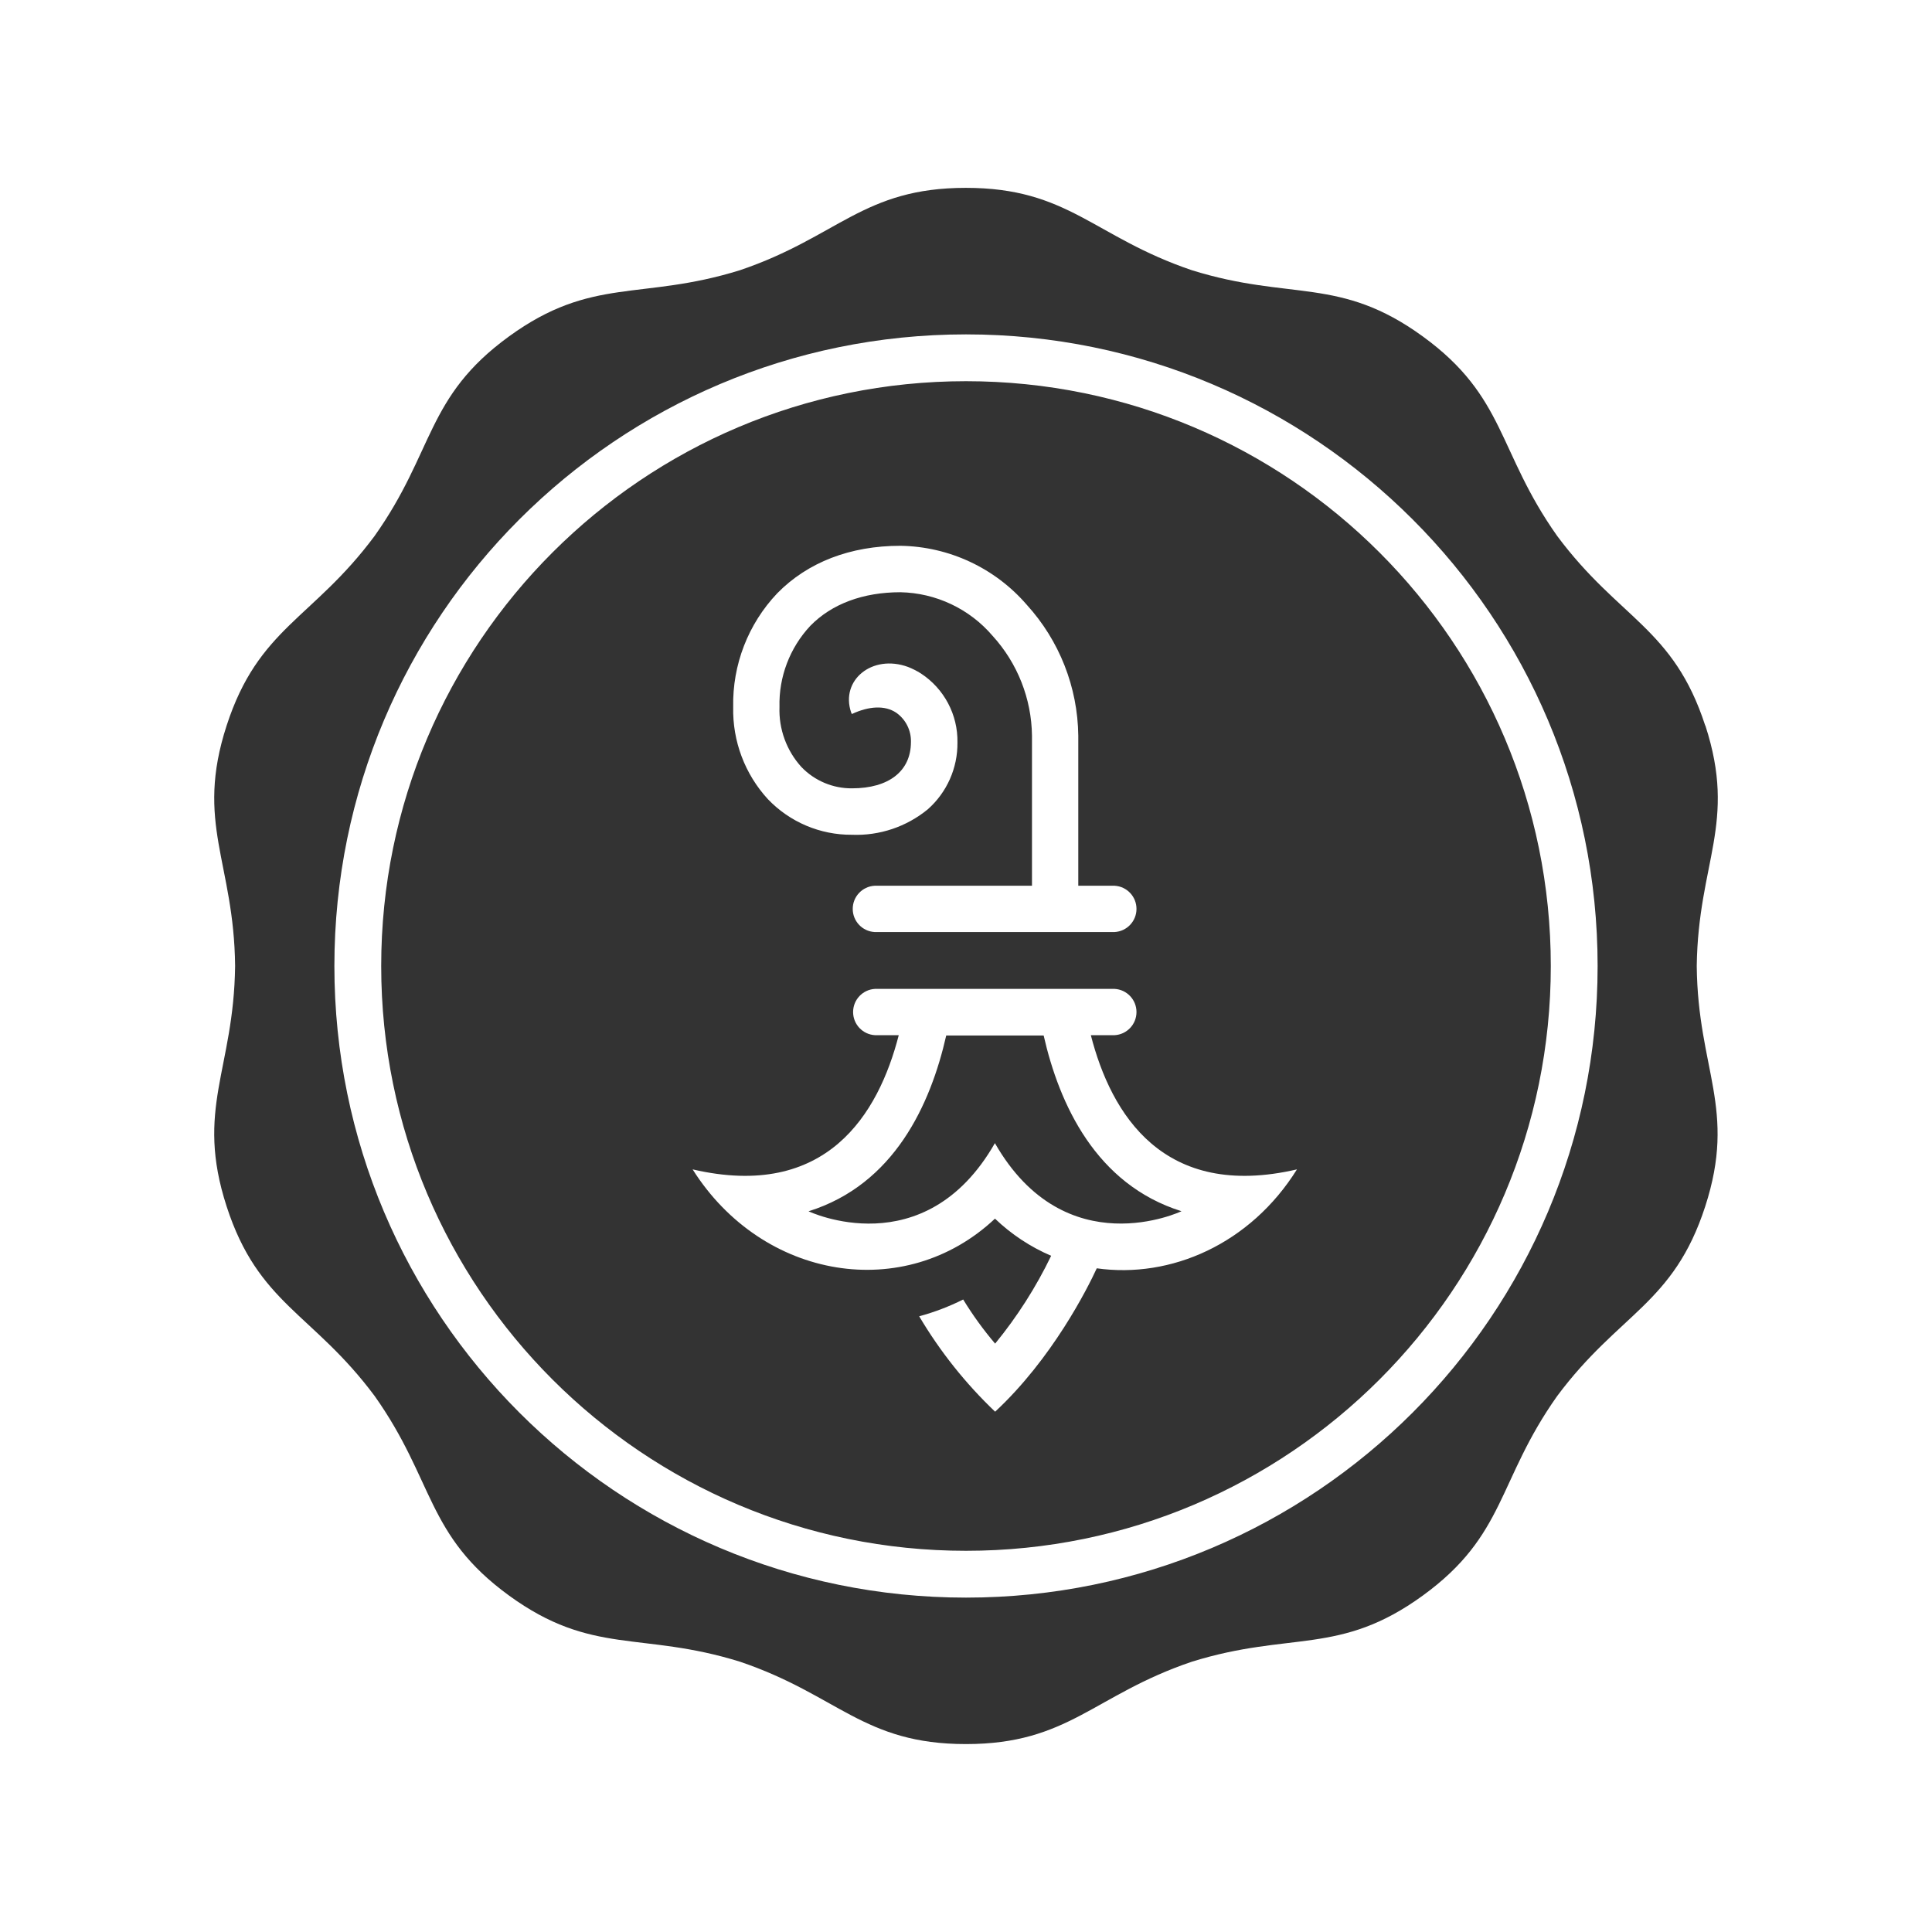
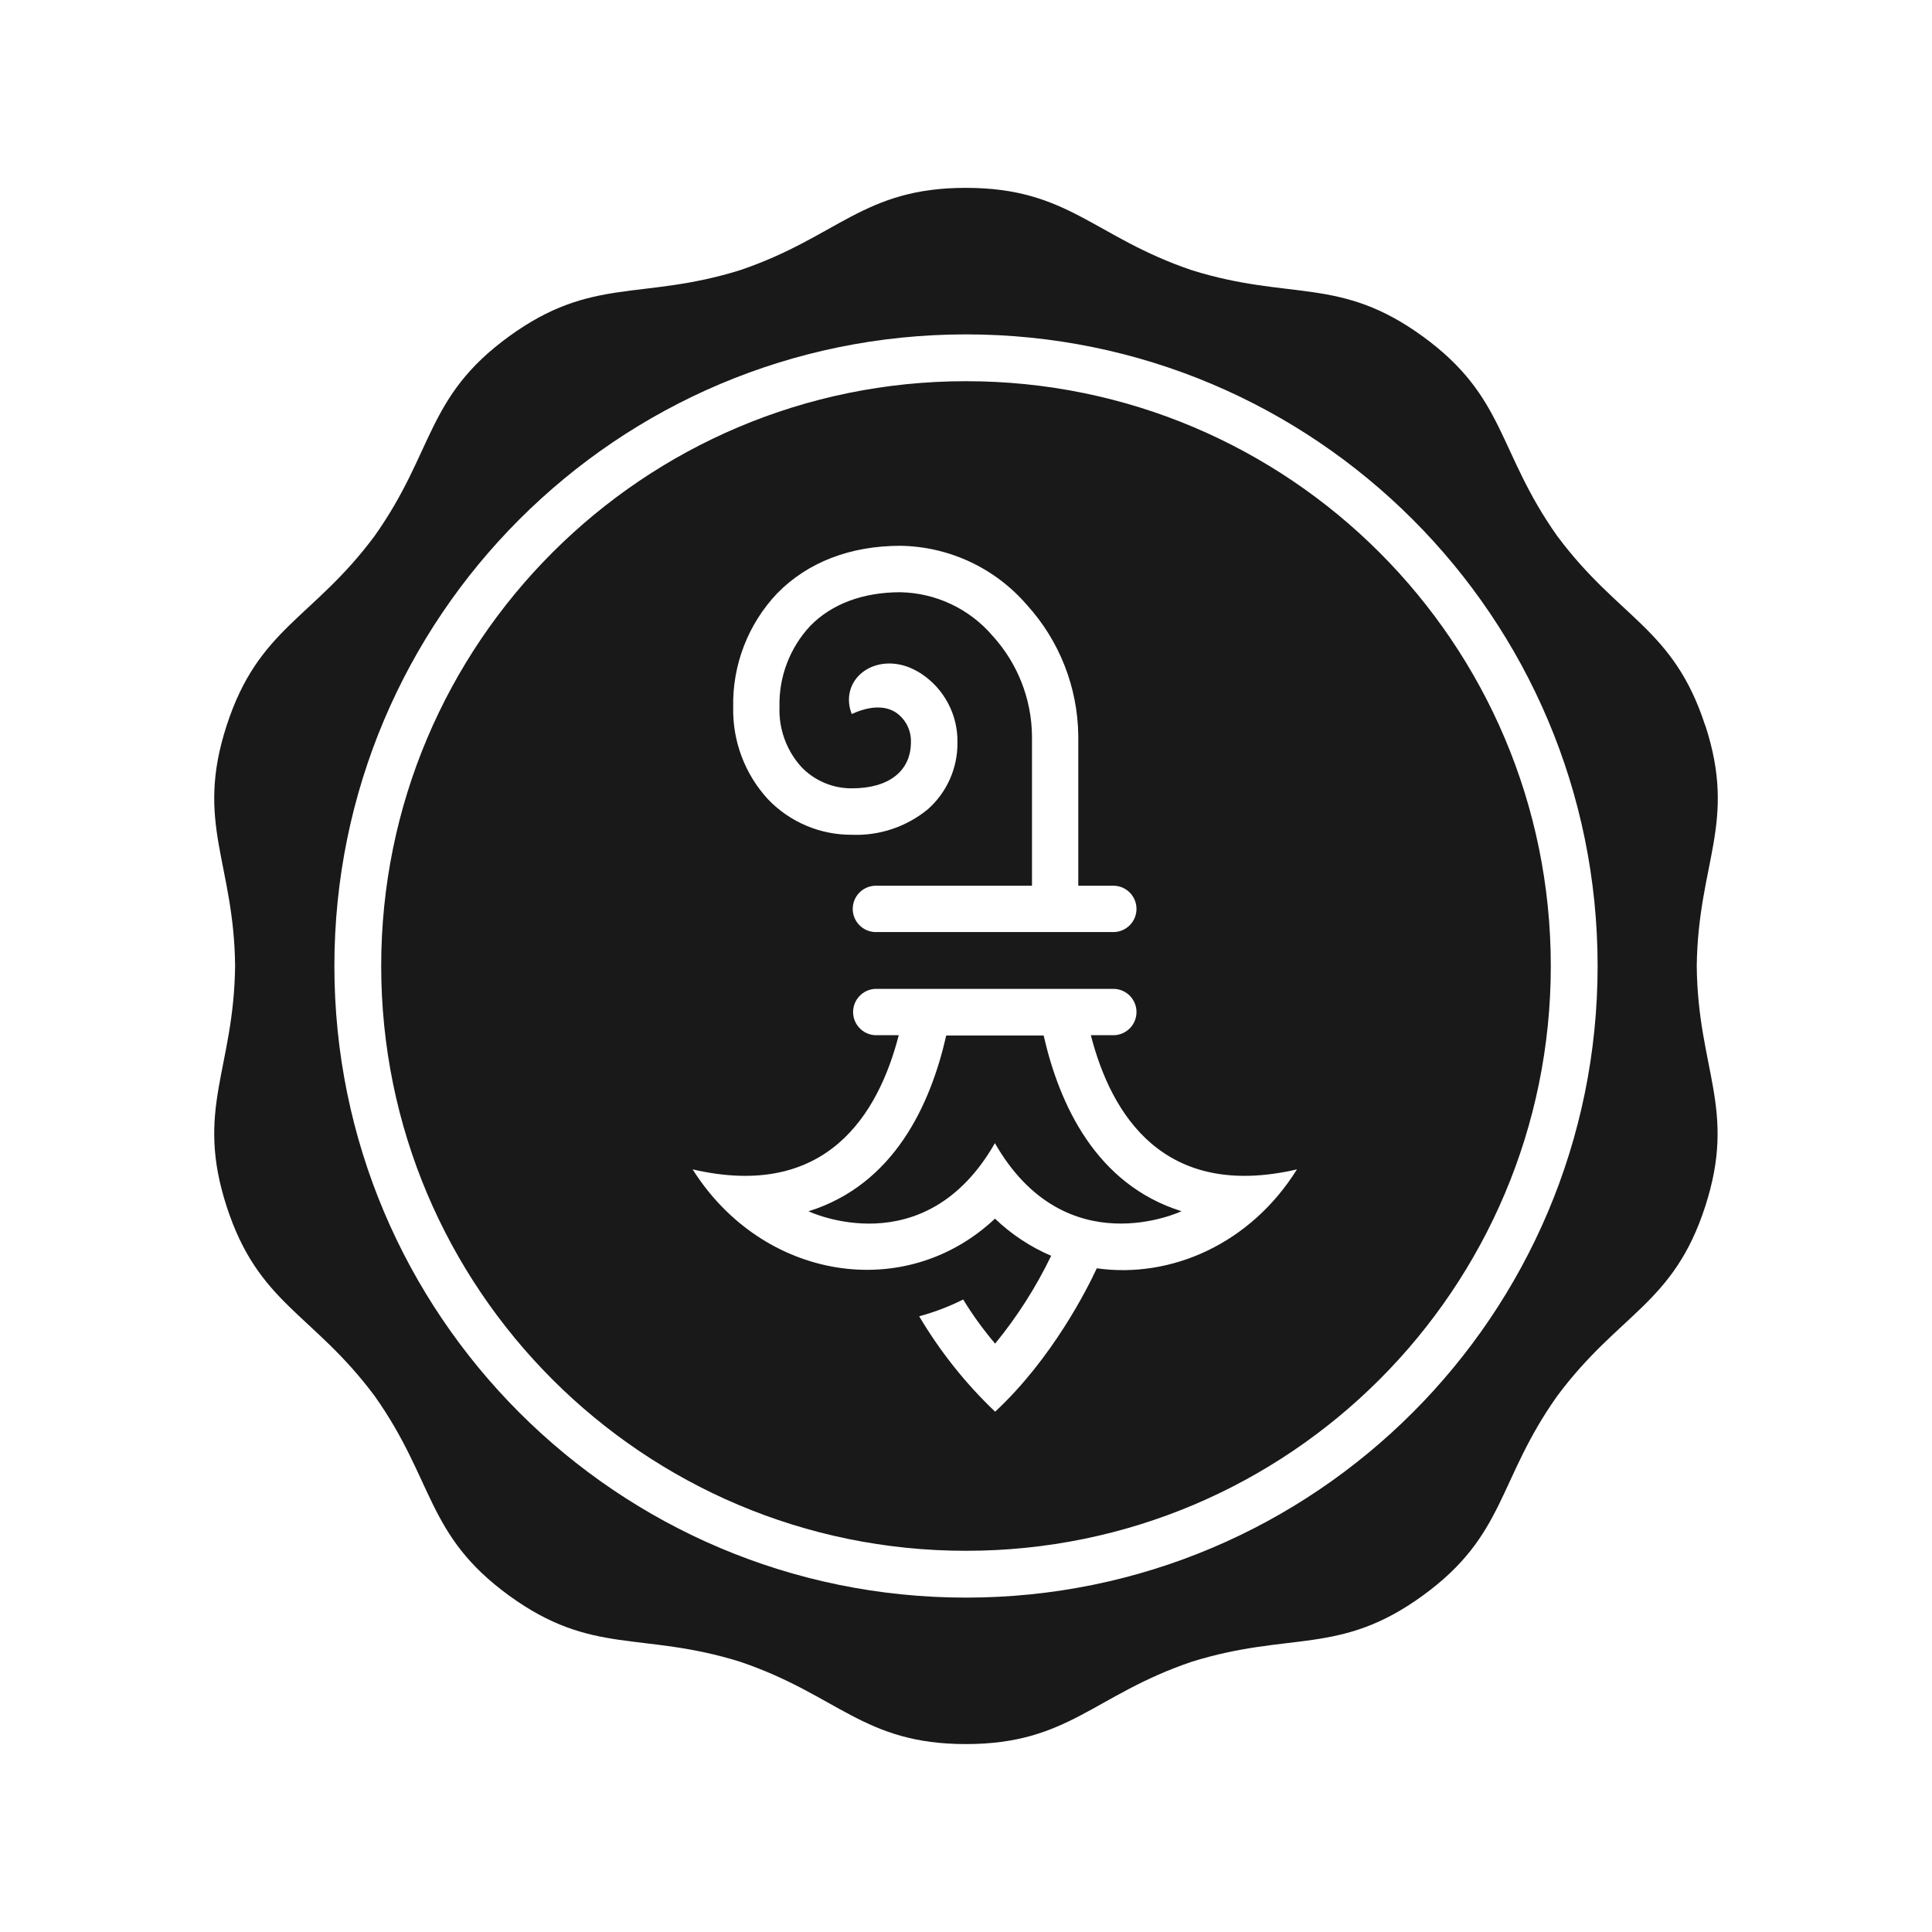
<svg xmlns="http://www.w3.org/2000/svg" id="Layer_1" data-name="Layer 1" viewBox="0 0 260 260">
  <defs>
-     <style>.cls-1{fill:#333;}</style>
+     <style>
+       .cls-1 {
+         fill: rgb(25, 25, 25);
+       }
+     </style>
  </defs>
  <path class="cls-1" d="M130,51.3A78.7,78.7,0,1,0,208.7,130,78.7,78.7,0,0,0,130,51.3ZM104.6,79.84c4.1-4.18,9.83-6.39,16.57-6.39a22.91,22.91,0,0,1,17,7.93A26.62,26.62,0,0,1,145.11,99l0,20.2H150a3.12,3.12,0,0,1,0,6.23h-32.3a3.12,3.12,0,0,1,0-6.23h21.18l0-20.2a20.32,20.32,0,0,0-5.3-13.43,16.76,16.76,0,0,0-12.41-5.87c-5,0-9.23,1.56-12.12,4.52a15.4,15.4,0,0,0-4.15,10.92,11.4,11.4,0,0,0,2.95,8.08,9.32,9.32,0,0,0,6.81,2.87c4.95,0,7.91-2.31,7.93-6.19a4.67,4.67,0,0,0-2-4c-1.51-1-3.63-.89-5.95.19l-.1-.22c-1.47-4.32,2.82-7.88,7.65-6.12a10.24,10.24,0,0,1,1.74.88,10.87,10.87,0,0,1,4.92,9.29,11.83,11.83,0,0,1-4,9,15.15,15.15,0,0,1-10.2,3.42,15.49,15.49,0,0,1-11.31-4.79,17.74,17.74,0,0,1-4.67-12.39A21.59,21.59,0,0,1,104.6,79.84Zm43,90.84c-1.26,2.73-6,12.16-13.68,19.3h0a60,60,0,0,1-10.22-12.84,31.63,31.63,0,0,0,5.92-2.26,47.13,47.13,0,0,0,4.3,5.94A59.28,59.28,0,0,0,141.46,169,25.38,25.38,0,0,1,133.9,164c-12.11,11.4-31.28,8.28-40.69-6.63,18,4.17,25-7.42,27.74-18.06h-3.2a3.12,3.12,0,0,1,0-6.23H150a3.12,3.12,0,0,1,0,6.23h-3.2c2.73,10.64,9.76,22.23,27.74,18.06C168.28,167.4,157.59,172.1,147.57,170.68Zm-7.12-31.33H127.34c-2.11,9.3-7,20.05-18.53,23.66,0,0,15.59,7.43,25.08-9.17h0C143.39,170.44,159,163,159,163,147.5,159.4,142.56,148.64,140.45,139.35Zm89-41.71c-4.28-13.17-11.58-14.31-19.92-25.51-8.07-11.4-6.89-18.71-18.08-26.85s-17.77-4.76-31.1-8.92c-13.22-4.48-16.56-11.08-30.4-11.08s-17.17,6.6-30.39,11.08c-13.33,4.15-19.9.78-31.1,8.92s-10,15.45-18.08,26.85C42.08,83.34,34.78,84.47,30.5,97.64s1,18.39,1.14,32.36c-.17,14-5.41,19.19-1.14,32.36s11.58,14.31,19.92,25.51c8.07,11.4,6.89,18.71,18.08,26.85s17.77,4.76,31.1,8.91c13.22,4.48,16.56,11.08,30.39,11.08s17.17-6.6,30.39-11.08c13.33-4.15,19.9-.77,31.1-8.91s10-15.45,18.08-26.85c8.34-11.2,15.65-12.34,19.92-25.51s-1-18.39-1.14-32.36C228.53,116,233.78,110.81,229.5,97.64ZM130,215a85,85,0,1,1,85-85A85,85,0,0,1,130,215Z" />
</svg>
